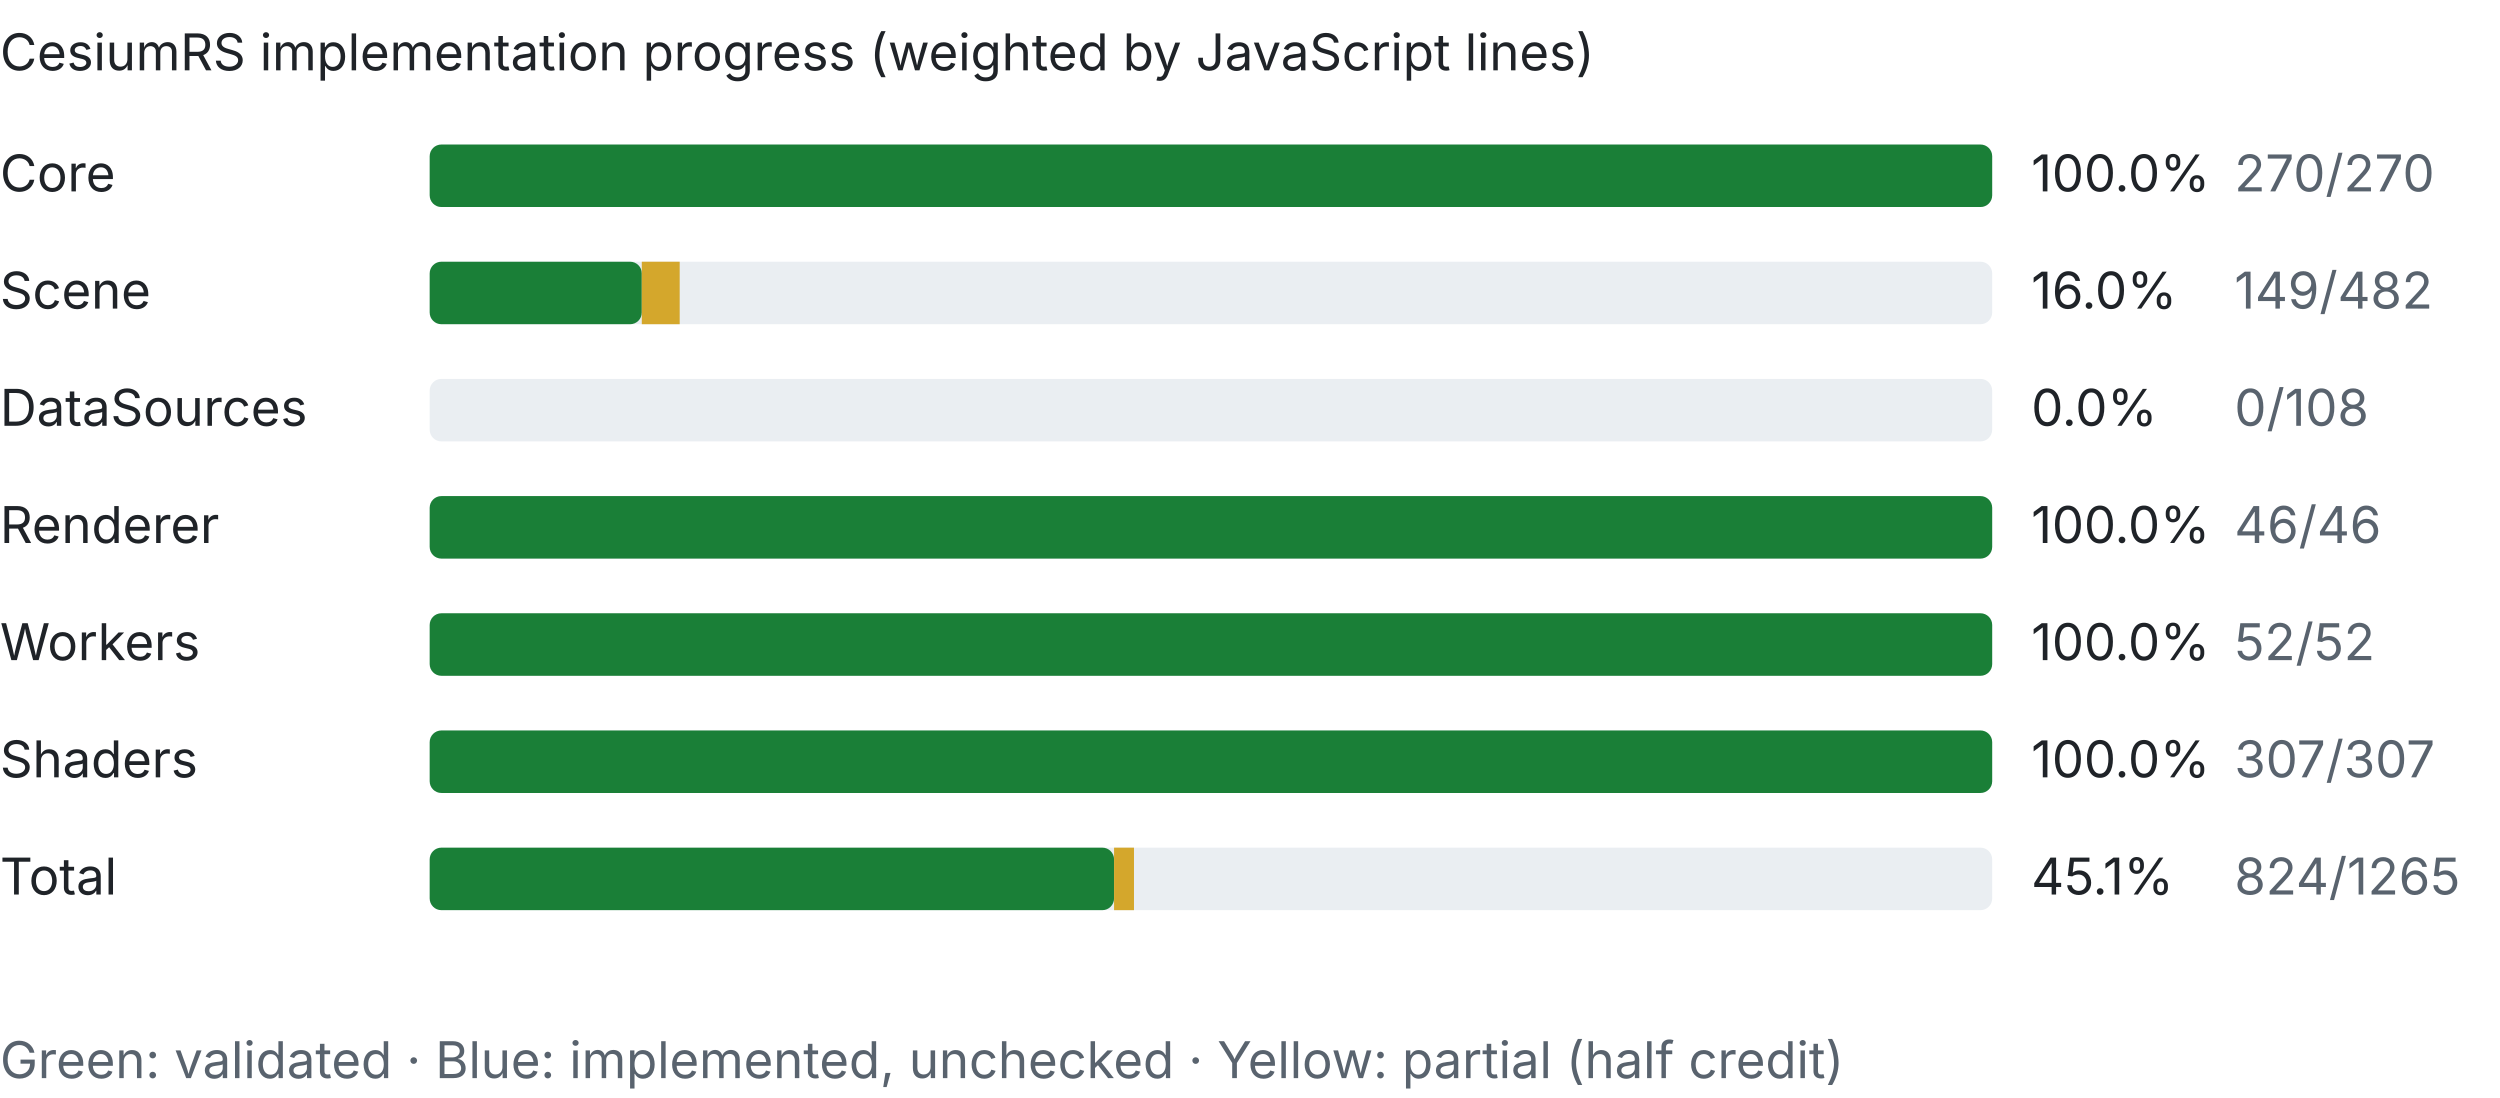
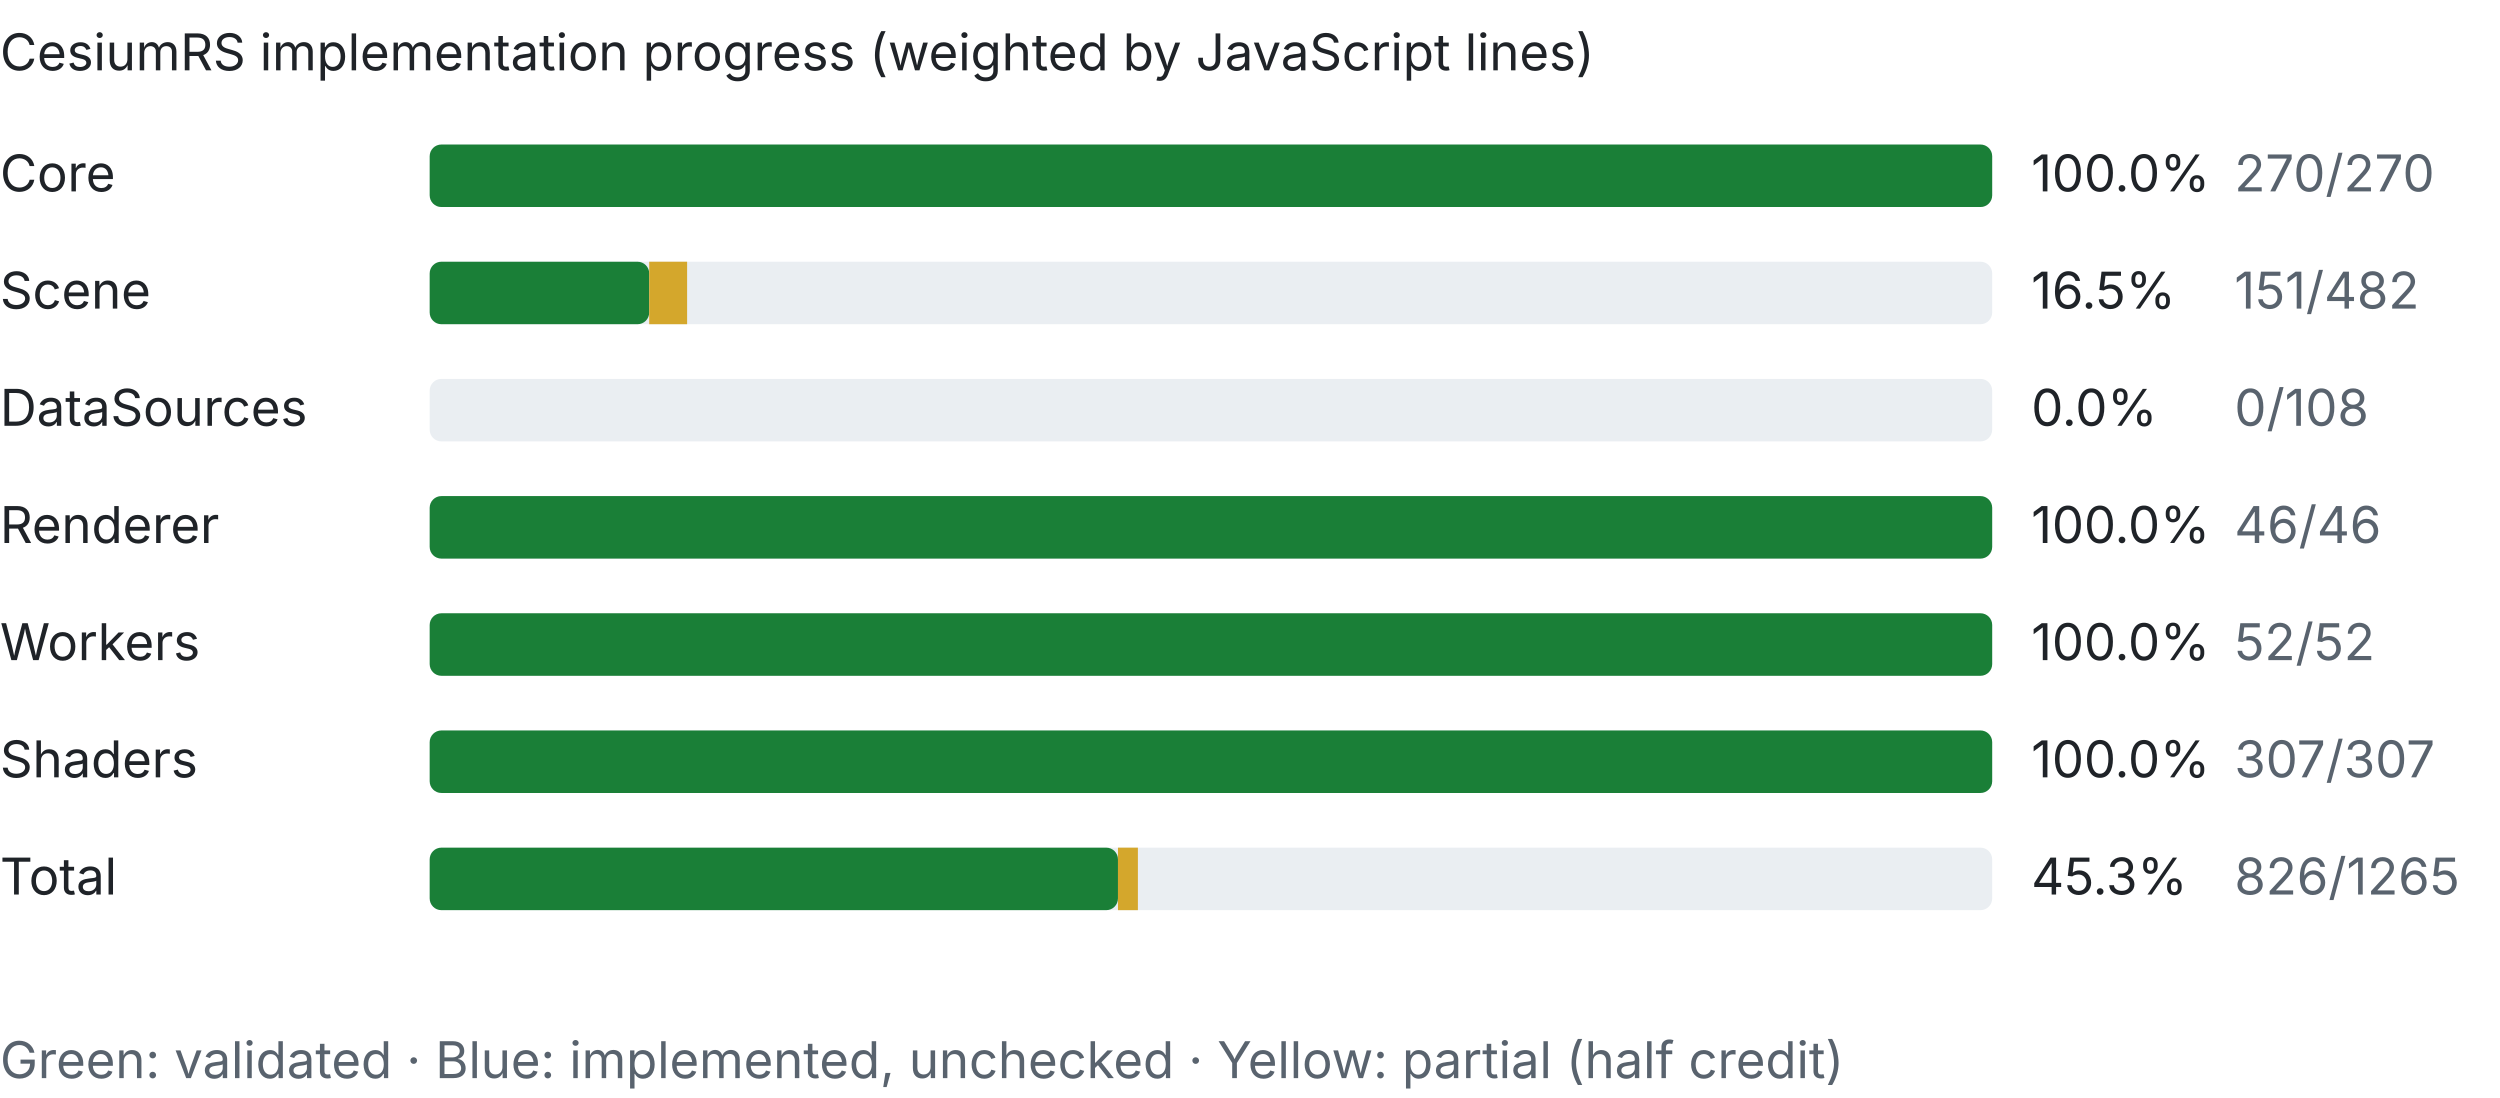
<svg xmlns="http://www.w3.org/2000/svg" width="640" height="281" viewBox="0 0 640 281">
  <style>text{font:13px system-ui,-apple-system,Segoe UI,sans-serif;fill:#1f2328}.dim{fill:#59636e}.bg{fill:#eaeef2}.done{fill:#1a7f37}.part{fill:#d4a72c}.unchecked{fill:#0969da}@media (prefers-color-scheme:dark){text{fill:#e6edf3}.dim{fill:#9198a1}.bg{fill:#30363d}.done{fill:#3fb950}}</style>
  <text x="0" y="18" font-weight="600">CesiumRS implementation progress (weighted by JavaScript lines)</text>
  <text x="0" y="49">Core</text>
  <rect class="bg" x="110" y="37" width="400" height="16" rx="3" />
  <rect class="done" x="110" y="37" width="400.0" height="16" rx="3" />
  <text x="520" y="49">100.0%</text>
  <text class="dim" x="572" y="49">270/270</text>
  <text x="0" y="79">Scene</text>
  <rect class="bg" x="110" y="67" width="400" height="16" rx="3" />
-   <rect class="done" x="110" y="67" width="54.3" height="16" rx="3" />
-   <rect class="part" x="164.3" y="67" width="9.7" height="16" />
-   <text x="520" y="79">16.0%</text>
-   <text class="dim" x="572" y="79">149/482</text>
+   <rect class="done" x="110" y="67" width="56.2" height="16" rx="3" />
+   <rect class="part" x="166.2" y="67" width="9.7" height="16" />
+   <text x="520" y="79">16.5%</text>
+   <text class="dim" x="572" y="79">151/482</text>
  <text x="0" y="109">DataSources</text>
  <rect class="bg" x="110" y="97" width="400" height="16" rx="3" />
  <rect class="done" x="110" y="97" width="0.0" height="16" rx="3" />
  <text x="520" y="109">0.0%</text>
  <text class="dim" x="572" y="109">0/108</text>
  <text x="0" y="139">Renderer</text>
  <rect class="bg" x="110" y="127" width="400" height="16" rx="3" />
  <rect class="done" x="110" y="127" width="400.0" height="16" rx="3" />
  <text x="520" y="139">100.0%</text>
  <text class="dim" x="572" y="139">46/46</text>
  <text x="0" y="169">Workers</text>
  <rect class="bg" x="110" y="157" width="400" height="16" rx="3" />
  <rect class="done" x="110" y="157" width="400.0" height="16" rx="3" />
  <text x="520" y="169">100.0%</text>
  <text class="dim" x="572" y="169">52/52</text>
  <text x="0" y="199">Shaders</text>
  <rect class="bg" x="110" y="187" width="400" height="16" rx="3" />
  <rect class="done" x="110" y="187" width="400.0" height="16" rx="3" />
  <text x="520" y="199">100.0%</text>
  <text class="dim" x="572" y="199">307/307</text>
  <text x="0" y="229" font-weight="600">Total</text>
  <rect class="bg" x="110" y="217" width="400" height="16" rx="3" />
-   <rect class="done" x="110" y="217" width="175.2" height="16" rx="3" />
-   <rect class="part" x="285.2" y="217" width="5.1" height="16" />
-   <text x="520" y="229" font-weight="600">45.1%</text>
-   <text class="dim" x="572" y="229">824/1265</text>
+   <rect class="done" x="110" y="217" width="176.2" height="16" rx="3" />
+   <rect class="part" x="286.2" y="217" width="5.1" height="16" />
+   <text x="520" y="229" font-weight="600">45.3%</text>
+   <text class="dim" x="572" y="229">826/1265</text>
  <text class="dim" x="0" y="276">Green: validated · Blue: implemented, unchecked · Yellow: partial (half credit)</text>
</svg>
